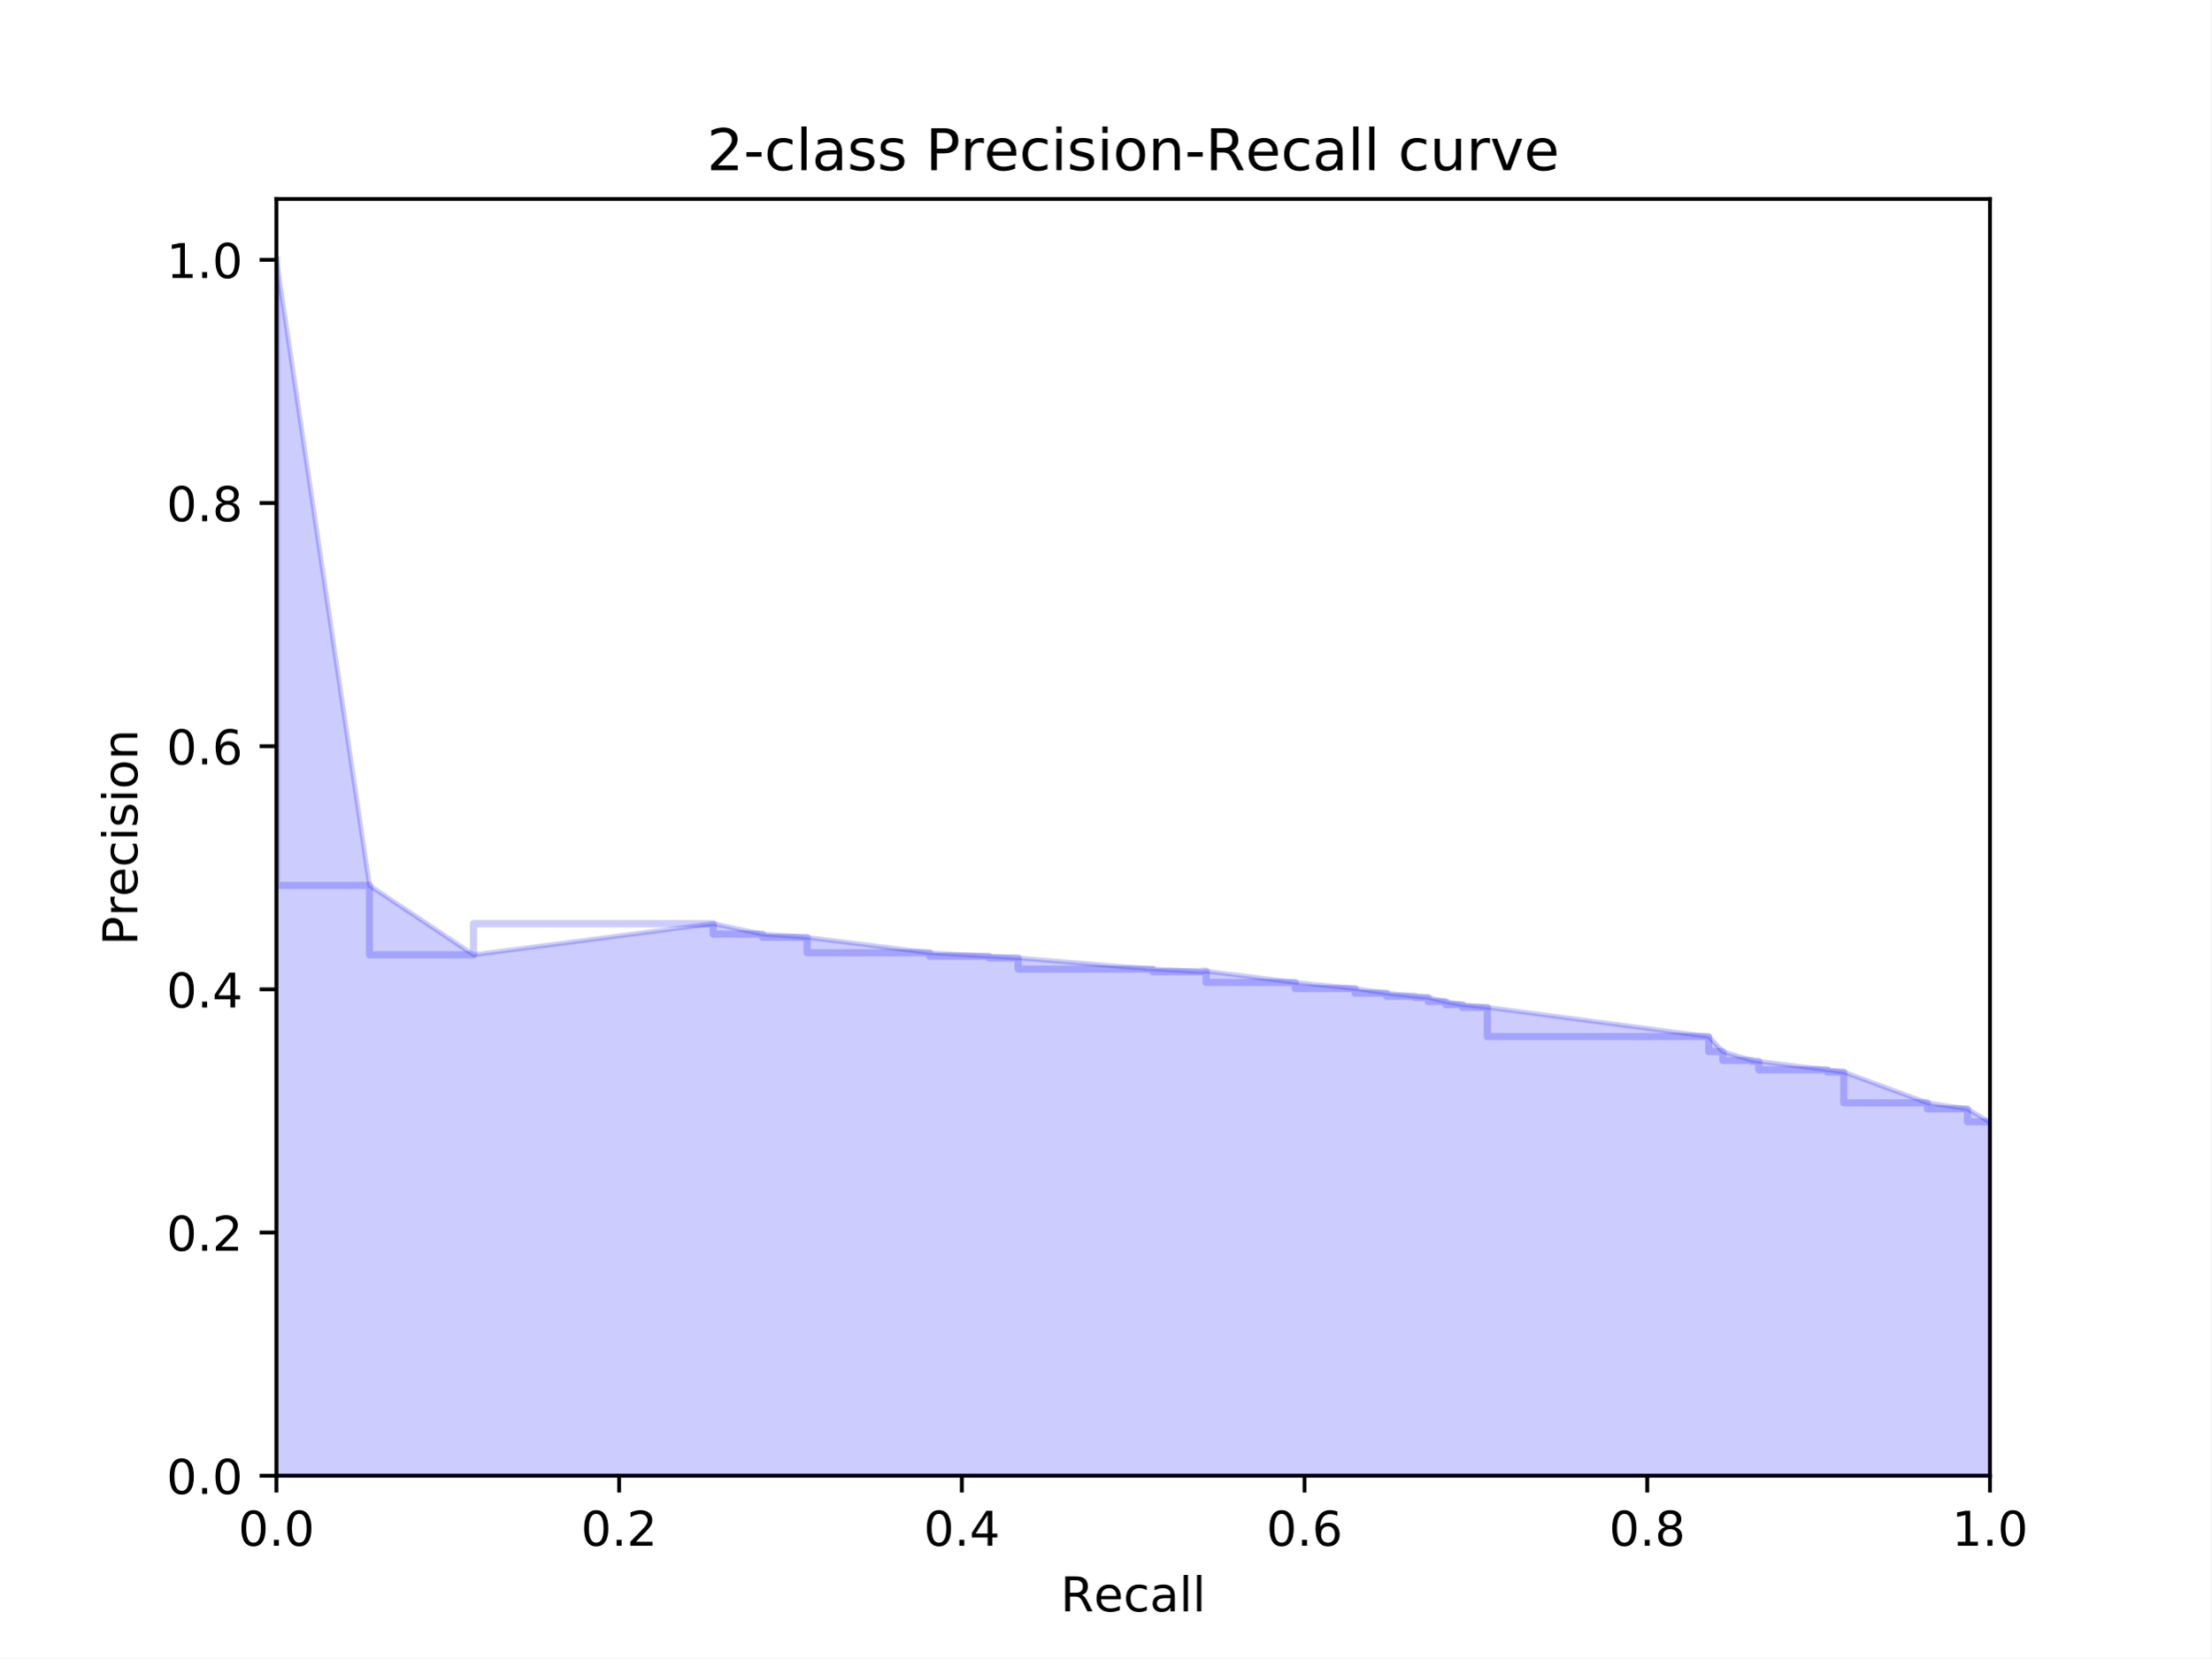
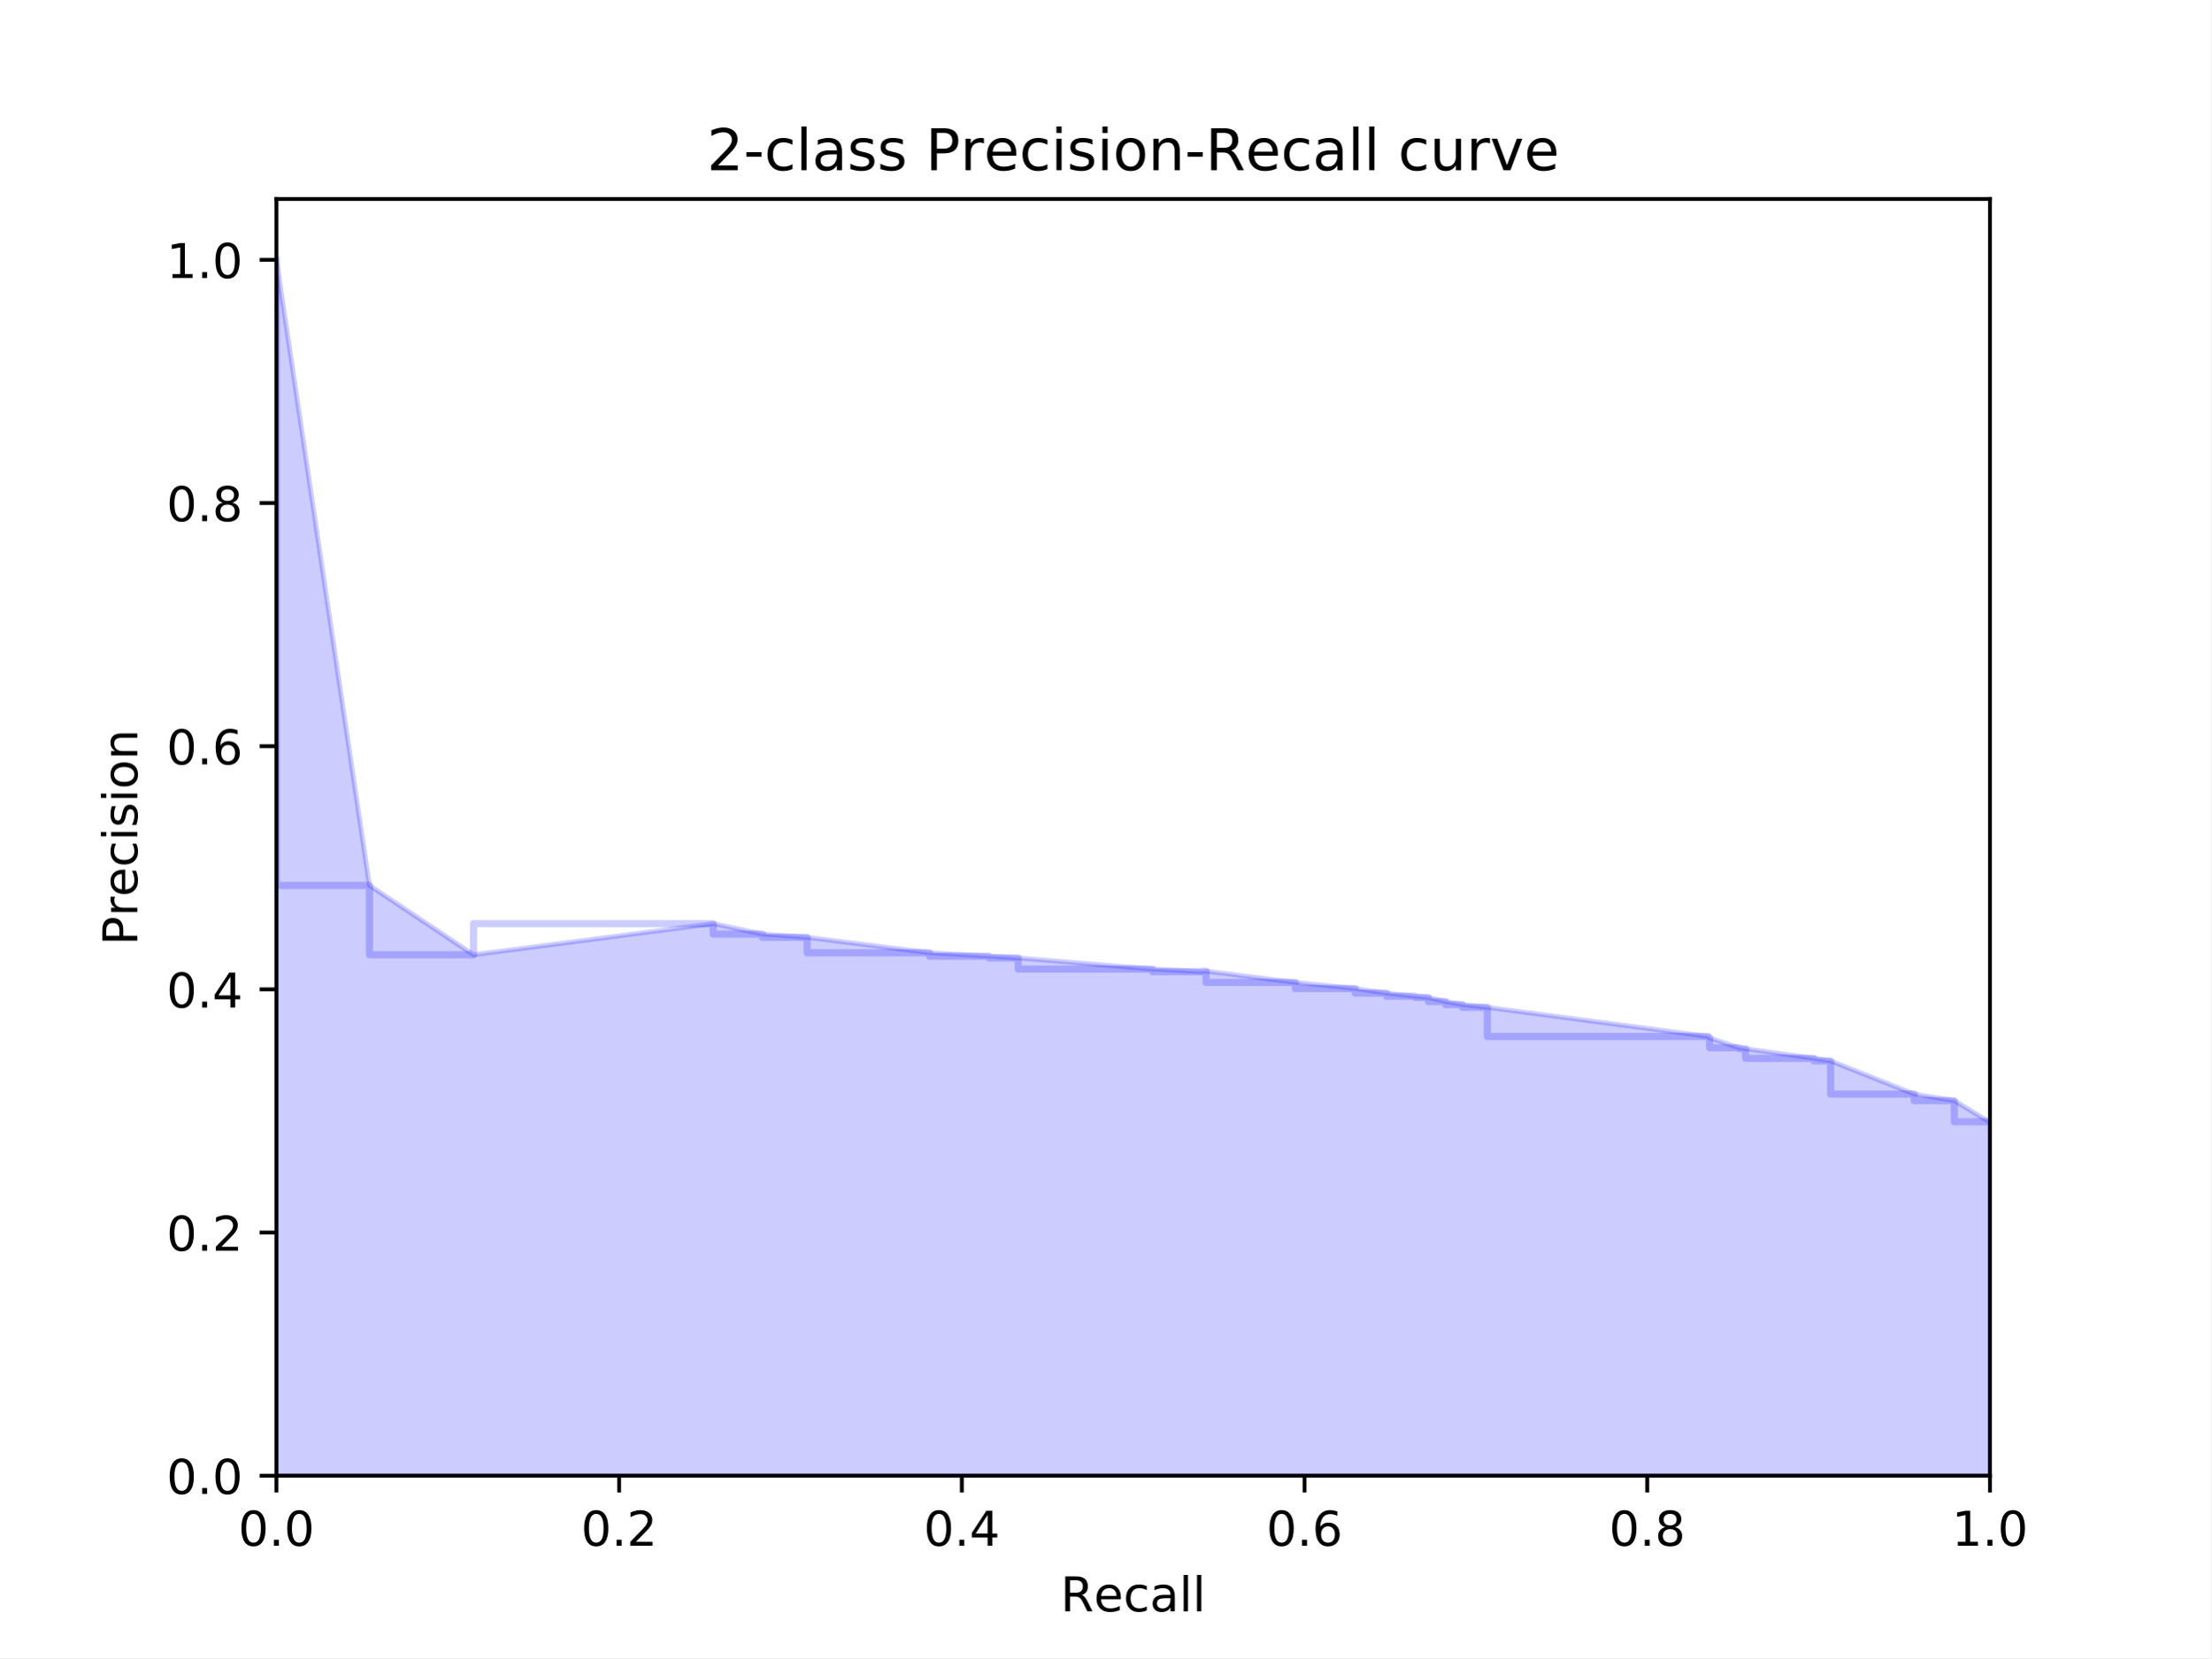
<svg xmlns="http://www.w3.org/2000/svg" xmlns:xlink="http://www.w3.org/1999/xlink" height="345.6pt" version="1.1" viewBox="0 0 460.8 345.6" width="460.8pt">
  <defs>
    <style type="text/css">
*{stroke-linecap:butt;stroke-linejoin:round;}
  </style>
  </defs>
  <g id="figure_1">
    <g id="patch_1">
      <path d="M 0 345.6  L 460.8 345.6  L 460.8 0  L 0 0  z " style="fill:#ffffff;" />
    </g>
    <g id="axes_1">
      <g id="patch_2">
        <path d="M 57.6 307.584  L 414.72 307.584  L 414.72 41.472  L 57.6 41.472  z " style="fill:#ffffff;" />
      </g>
      <g id="PolyCollection_1">
        <defs>
-           <path d="M 414.72 -38.016  L 414.72 -111.792  L 414.565 -111.781  L 410.015 -114.471  L 401.664 -115.732  L 384.238 -122.145  L 380.8 -122.625  L 366.528 -124.382  L 365.132 -124.562  L 359.031 -126.419  L 356.109 -129.549  L 309.96 -135.63  L 304.763 -136.2  L 301.273 -136.844  L 297.679 -137.666  L 297.524 -137.703  L 294.861 -137.944  L 288.992 -138.583  L 282.426 -139.551  L 269.938 -140.837  L 251.349 -143.175  L 250.47 -143.07  L 240.206 -143.605  L 212.181 -145.929  L 206.105 -146.291  L 193.721 -147.015  L 168.203 -150.219  L 158.921 -150.896  L 148.632 -153.085  L 98.682 -146.594  L 76.99 -161.045  L 57.6 -291.456  L 57.6 -38.016  L 57.6 -38.016  L 76.99 -38.016  L 98.682 -38.016  L 148.632 -38.016  L 158.921 -38.016  L 168.203 -38.016  L 193.721 -38.016  L 206.105 -38.016  L 212.181 -38.016  L 240.206 -38.016  L 250.47 -38.016  L 251.349 -38.016  L 269.938 -38.016  L 282.426 -38.016  L 288.992 -38.016  L 294.861 -38.016  L 297.524 -38.016  L 297.679 -38.016  L 301.273 -38.016  L 304.763 -38.016  L 309.96 -38.016  L 356.109 -38.016  L 359.031 -38.016  L 365.132 -38.016  L 366.528 -38.016  L 380.8 -38.016  L 384.238 -38.016  L 401.664 -38.016  L 410.015 -38.016  L 414.565 -38.016  L 414.72 -38.016  z " id="m37764a4704" style="stroke:#0000ff;stroke-opacity:0.2;" />
+           <path d="M 414.72 -38.016  L 414.72 -111.792  L 414.565 -111.781  L 407.274 -116.185  L 398.923 -117.558  L 381.498 -124.47  L 378.059 -125.006  L 363.788 -127.002  L 362.392 -127.207  L 356.29 -129.256  L 356.109 -129.549  L 309.96 -135.63  L 304.763 -136.2  L 301.273 -136.844  L 297.679 -137.666  L 297.524 -137.703  L 294.861 -137.944  L 288.992 -138.583  L 282.426 -139.551  L 269.938 -140.837  L 251.349 -143.175  L 250.47 -143.07  L 240.206 -143.605  L 212.181 -145.929  L 206.105 -146.291  L 193.721 -147.015  L 168.203 -150.219  L 158.921 -150.896  L 148.632 -153.085  L 98.682 -146.594  L 76.99 -161.045  L 57.6 -291.456  L 57.6 -38.016  L 57.6 -38.016  L 76.99 -38.016  L 98.682 -38.016  L 148.632 -38.016  L 158.921 -38.016  L 168.203 -38.016  L 193.721 -38.016  L 206.105 -38.016  L 212.181 -38.016  L 240.206 -38.016  L 250.47 -38.016  L 251.349 -38.016  L 269.938 -38.016  L 282.426 -38.016  L 288.992 -38.016  L 294.861 -38.016  L 297.524 -38.016  L 297.679 -38.016  L 301.273 -38.016  L 304.763 -38.016  L 309.96 -38.016  L 356.109 -38.016  L 356.29 -38.016  L 362.392 -38.016  L 363.788 -38.016  L 378.059 -38.016  L 381.498 -38.016  L 398.923 -38.016  L 407.274 -38.016  L 414.565 -38.016  L 414.72 -38.016  z " id="m7298409463" style="stroke:#0000ff;stroke-opacity:0.2;" />
        </defs>
-         <g clip-path="url(#p46b9b2c04e)">
-           <use style="fill:#0000ff;fill-opacity:0.2;stroke:#0000ff;stroke-opacity:0.2;" x="0" xlink:href="#m37764a4704" y="345.6" />
+         <g clip-path="url(#pbc07bf51e1)">
+           <use style="fill:#0000ff;fill-opacity:0.2;stroke:#0000ff;stroke-opacity:0.2;" x="0" xlink:href="#m7298409463" y="345.6" />
        </g>
      </g>
      <g id="matplotlib.axis_1">
        <g id="xtick_1">
          <g id="line2d_1">
            <defs>
-               <path d="M 0 0  L 0 3.5  " id="m2caf3a8de3" style="stroke:#000000;stroke-width:0.8;" />
-             </defs>
-             <g>
-               <use style="stroke:#000000;stroke-width:0.8;" x="57.6" xlink:href="#m2caf3a8de3" y="307.584" />
+               <path d="M 0 0  L 0 3.5  " id="mf06ce2be51" style="stroke:#000000;stroke-width:0.8;" />
+             </defs>
+             <g>
+               <use style="stroke:#000000;stroke-width:0.8;" x="57.6" xlink:href="#mf06ce2be51" y="307.584" />
            </g>
          </g>
          <g id="text_1">
            <defs>
              <path d="M 31.781 66.406  Q 24.172 66.406 20.328 58.906  Q 16.5 51.422 16.5 36.375  Q 16.5 21.391 20.328 13.891  Q 24.172 6.391 31.781 6.391  Q 39.453 6.391 43.281 13.891  Q 47.125 21.391 47.125 36.375  Q 47.125 51.422 43.281 58.906  Q 39.453 66.406 31.781 66.406  z M 31.781 74.219  Q 44.047 74.219 50.516 64.516  Q 56.984 54.828 56.984 36.375  Q 56.984 17.969 50.516 8.266  Q 44.047 -1.422 31.781 -1.422  Q 19.531 -1.422 13.062 8.266  Q 6.594 17.969 6.594 36.375  Q 6.594 54.828 13.062 64.516  Q 19.531 74.219 31.781 74.219  z " id="DejaVuSans-48" />
              <path d="M 10.688 12.406  L 21 12.406  L 21 0  L 10.688 0  z " id="DejaVuSans-46" />
            </defs>
            <g transform="translate(49.64844 322.1824)scale(0.1 -0.1)">
              <use xlink:href="#DejaVuSans-48" />
              <use x="63.623" xlink:href="#DejaVuSans-46" />
              <use x="95.41" xlink:href="#DejaVuSans-48" />
            </g>
          </g>
        </g>
        <g id="xtick_2">
          <g id="line2d_2">
            <g>
-               <use style="stroke:#000000;stroke-width:0.8;" x="129.024" xlink:href="#m2caf3a8de3" y="307.584" />
+               <use style="stroke:#000000;stroke-width:0.8;" x="129.024" xlink:href="#mf06ce2be51" y="307.584" />
            </g>
          </g>
          <g id="text_2">
            <defs>
              <path d="M 19.188 8.297  L 53.609 8.297  L 53.609 0  L 7.328 0  L 7.328 8.297  Q 12.938 14.109 22.625 23.891  Q 32.328 33.688 34.812 36.531  Q 39.547 41.844 41.422 45.531  Q 43.312 49.219 43.312 52.781  Q 43.312 58.594 39.234 62.25  Q 35.156 65.922 28.609 65.922  Q 23.969 65.922 18.812 64.312  Q 13.672 62.703 7.812 59.422  L 7.812 69.391  Q 13.766 71.781 18.938 73  Q 24.125 74.219 28.422 74.219  Q 39.75 74.219 46.484 68.547  Q 53.219 62.891 53.219 53.422  Q 53.219 48.922 51.531 44.891  Q 49.859 40.875 45.406 35.406  Q 44.188 33.984 37.641 27.219  Q 31.109 20.453 19.188 8.297  z " id="DejaVuSans-50" />
            </defs>
            <g transform="translate(121.0724 322.1824)scale(0.1 -0.1)">
              <use xlink:href="#DejaVuSans-48" />
              <use x="63.623" xlink:href="#DejaVuSans-46" />
              <use x="95.41" xlink:href="#DejaVuSans-50" />
            </g>
          </g>
        </g>
        <g id="xtick_3">
          <g id="line2d_3">
            <g>
-               <use style="stroke:#000000;stroke-width:0.8;" x="200.448" xlink:href="#m2caf3a8de3" y="307.584" />
+               <use style="stroke:#000000;stroke-width:0.8;" x="200.448" xlink:href="#mf06ce2be51" y="307.584" />
            </g>
          </g>
          <g id="text_3">
            <defs>
              <path d="M 37.797 64.312  L 12.891 25.391  L 37.797 25.391  z M 35.203 72.906  L 47.609 72.906  L 47.609 25.391  L 58.016 25.391  L 58.016 17.188  L 47.609 17.188  L 47.609 0  L 37.797 0  L 37.797 17.188  L 4.891 17.188  L 4.891 26.703  z " id="DejaVuSans-52" />
            </defs>
            <g transform="translate(192.4964 322.1824)scale(0.1 -0.1)">
              <use xlink:href="#DejaVuSans-48" />
              <use x="63.623" xlink:href="#DejaVuSans-46" />
              <use x="95.41" xlink:href="#DejaVuSans-52" />
            </g>
          </g>
        </g>
        <g id="xtick_4">
          <g id="line2d_4">
            <g>
-               <use style="stroke:#000000;stroke-width:0.8;" x="271.872" xlink:href="#m2caf3a8de3" y="307.584" />
+               <use style="stroke:#000000;stroke-width:0.8;" x="271.872" xlink:href="#mf06ce2be51" y="307.584" />
            </g>
          </g>
          <g id="text_4">
            <defs>
              <path d="M 33.016 40.375  Q 26.375 40.375 22.484 35.828  Q 18.609 31.297 18.609 23.391  Q 18.609 15.531 22.484 10.953  Q 26.375 6.391 33.016 6.391  Q 39.656 6.391 43.531 10.953  Q 47.406 15.531 47.406 23.391  Q 47.406 31.297 43.531 35.828  Q 39.656 40.375 33.016 40.375  z M 52.594 71.297  L 52.594 62.312  Q 48.875 64.062 45.094 64.984  Q 41.312 65.922 37.594 65.922  Q 27.828 65.922 22.672 59.328  Q 17.531 52.734 16.797 39.406  Q 19.672 43.656 24.016 45.922  Q 28.375 48.188 33.594 48.188  Q 44.578 48.188 50.953 41.516  Q 57.328 34.859 57.328 23.391  Q 57.328 12.156 50.688 5.359  Q 44.047 -1.422 33.016 -1.422  Q 20.359 -1.422 13.672 8.266  Q 6.984 17.969 6.984 36.375  Q 6.984 53.656 15.188 63.938  Q 23.391 74.219 37.203 74.219  Q 40.922 74.219 44.703 73.484  Q 48.484 72.75 52.594 71.297  z " id="DejaVuSans-54" />
            </defs>
            <g transform="translate(263.9204 322.1824)scale(0.1 -0.1)">
              <use xlink:href="#DejaVuSans-48" />
              <use x="63.623" xlink:href="#DejaVuSans-46" />
              <use x="95.41" xlink:href="#DejaVuSans-54" />
            </g>
          </g>
        </g>
        <g id="xtick_5">
          <g id="line2d_5">
            <g>
-               <use style="stroke:#000000;stroke-width:0.8;" x="343.296" xlink:href="#m2caf3a8de3" y="307.584" />
+               <use style="stroke:#000000;stroke-width:0.8;" x="343.296" xlink:href="#mf06ce2be51" y="307.584" />
            </g>
          </g>
          <g id="text_5">
            <defs>
              <path d="M 31.781 34.625  Q 24.75 34.625 20.719 30.859  Q 16.703 27.094 16.703 20.516  Q 16.703 13.922 20.719 10.156  Q 24.75 6.391 31.781 6.391  Q 38.812 6.391 42.859 10.172  Q 46.922 13.969 46.922 20.516  Q 46.922 27.094 42.891 30.859  Q 38.875 34.625 31.781 34.625  z M 21.922 38.812  Q 15.578 40.375 12.031 44.719  Q 8.5 49.078 8.5 55.328  Q 8.5 64.062 14.719 69.141  Q 20.953 74.219 31.781 74.219  Q 42.672 74.219 48.875 69.141  Q 55.078 64.062 55.078 55.328  Q 55.078 49.078 51.531 44.719  Q 48 40.375 41.703 38.812  Q 48.828 37.156 52.797 32.312  Q 56.781 27.484 56.781 20.516  Q 56.781 9.906 50.312 4.234  Q 43.844 -1.422 31.781 -1.422  Q 19.734 -1.422 13.25 4.234  Q 6.781 9.906 6.781 20.516  Q 6.781 27.484 10.781 32.312  Q 14.797 37.156 21.922 38.812  z M 18.312 54.391  Q 18.312 48.734 21.844 45.562  Q 25.391 42.391 31.781 42.391  Q 38.141 42.391 41.719 45.562  Q 45.312 48.734 45.312 54.391  Q 45.312 60.062 41.719 63.234  Q 38.141 66.406 31.781 66.406  Q 25.391 66.406 21.844 63.234  Q 18.312 60.062 18.312 54.391  z " id="DejaVuSans-56" />
            </defs>
            <g transform="translate(335.3444 322.1824)scale(0.1 -0.1)">
              <use xlink:href="#DejaVuSans-48" />
              <use x="63.623" xlink:href="#DejaVuSans-46" />
              <use x="95.41" xlink:href="#DejaVuSans-56" />
            </g>
          </g>
        </g>
        <g id="xtick_6">
          <g id="line2d_6">
            <g>
-               <use style="stroke:#000000;stroke-width:0.8;" x="414.72" xlink:href="#m2caf3a8de3" y="307.584" />
+               <use style="stroke:#000000;stroke-width:0.8;" x="414.72" xlink:href="#mf06ce2be51" y="307.584" />
            </g>
          </g>
          <g id="text_6">
            <defs>
              <path d="M 12.406 8.297  L 28.516 8.297  L 28.516 63.922  L 10.984 60.406  L 10.984 69.391  L 28.422 72.906  L 38.281 72.906  L 38.281 8.297  L 54.391 8.297  L 54.391 0  L 12.406 0  z " id="DejaVuSans-49" />
            </defs>
            <g transform="translate(406.7684 322.1824)scale(0.1 -0.1)">
              <use xlink:href="#DejaVuSans-49" />
              <use x="63.623" xlink:href="#DejaVuSans-46" />
              <use x="95.41" xlink:href="#DejaVuSans-48" />
            </g>
          </g>
        </g>
        <g id="text_7">
          <defs>
            <path d="M 44.391 34.188  Q 47.562 33.109 50.562 29.594  Q 53.562 26.078 56.594 19.922  L 66.609 0  L 56 0  L 46.688 18.703  Q 43.062 26.031 39.672 28.422  Q 36.281 30.812 30.422 30.812  L 19.672 30.812  L 19.672 0  L 9.812 0  L 9.812 72.906  L 32.078 72.906  Q 44.578 72.906 50.734 67.672  Q 56.891 62.453 56.891 51.906  Q 56.891 45.016 53.688 40.469  Q 50.484 35.938 44.391 34.188  z M 19.672 64.797  L 19.672 38.922  L 32.078 38.922  Q 39.203 38.922 42.844 42.219  Q 46.484 45.516 46.484 51.906  Q 46.484 58.297 42.844 61.547  Q 39.203 64.797 32.078 64.797  z " id="DejaVuSans-82" />
            <path d="M 56.203 29.594  L 56.203 25.203  L 14.891 25.203  Q 15.484 15.922 20.484 11.062  Q 25.484 6.203 34.422 6.203  Q 39.594 6.203 44.453 7.469  Q 49.312 8.734 54.109 11.281  L 54.109 2.781  Q 49.266 0.734 44.188 -0.344  Q 39.109 -1.422 33.891 -1.422  Q 20.797 -1.422 13.156 6.188  Q 5.516 13.812 5.516 26.812  Q 5.516 40.234 12.766 48.109  Q 20.016 56 32.328 56  Q 43.359 56 49.781 48.891  Q 56.203 41.797 56.203 29.594  z M 47.219 32.234  Q 47.125 39.594 43.094 43.984  Q 39.062 48.391 32.422 48.391  Q 24.906 48.391 20.391 44.141  Q 15.875 39.891 15.188 32.172  z " id="DejaVuSans-101" />
            <path d="M 48.781 52.594  L 48.781 44.188  Q 44.969 46.297 41.141 47.344  Q 37.312 48.391 33.406 48.391  Q 24.656 48.391 19.812 42.844  Q 14.984 37.312 14.984 27.297  Q 14.984 17.281 19.812 11.734  Q 24.656 6.203 33.406 6.203  Q 37.312 6.203 41.141 7.25  Q 44.969 8.297 48.781 10.406  L 48.781 2.094  Q 45.016 0.344 40.984 -0.531  Q 36.969 -1.422 32.422 -1.422  Q 20.062 -1.422 12.781 6.344  Q 5.516 14.109 5.516 27.297  Q 5.516 40.672 12.859 48.328  Q 20.219 56 33.016 56  Q 37.156 56 41.109 55.141  Q 45.062 54.297 48.781 52.594  z " id="DejaVuSans-99" />
            <path d="M 34.281 27.484  Q 23.391 27.484 19.188 25  Q 14.984 22.516 14.984 16.5  Q 14.984 11.719 18.141 8.906  Q 21.297 6.109 26.703 6.109  Q 34.188 6.109 38.703 11.406  Q 43.219 16.703 43.219 25.484  L 43.219 27.484  z M 52.203 31.203  L 52.203 0  L 43.219 0  L 43.219 8.297  Q 40.141 3.328 35.547 0.953  Q 30.953 -1.422 24.312 -1.422  Q 15.922 -1.422 10.953 3.297  Q 6 8.016 6 15.922  Q 6 25.141 12.172 29.828  Q 18.359 34.516 30.609 34.516  L 43.219 34.516  L 43.219 35.406  Q 43.219 41.609 39.141 45  Q 35.062 48.391 27.688 48.391  Q 23 48.391 18.547 47.266  Q 14.109 46.141 10.016 43.891  L 10.016 52.203  Q 14.938 54.109 19.578 55.047  Q 24.219 56 28.609 56  Q 40.484 56 46.344 49.844  Q 52.203 43.703 52.203 31.203  z " id="DejaVuSans-97" />
            <path d="M 9.422 75.984  L 18.406 75.984  L 18.406 0  L 9.422 0  z " id="DejaVuSans-108" />
          </defs>
          <g transform="translate(221.0209 335.8606)scale(0.1 -0.1)">
            <use xlink:href="#DejaVuSans-82" />
            <use x="69.42" xlink:href="#DejaVuSans-101" />
            <use x="130.943" xlink:href="#DejaVuSans-99" />
            <use x="185.924" xlink:href="#DejaVuSans-97" />
            <use x="247.203" xlink:href="#DejaVuSans-108" />
            <use x="274.986" xlink:href="#DejaVuSans-108" />
          </g>
        </g>
      </g>
      <g id="matplotlib.axis_2">
        <g id="ytick_1">
          <g id="line2d_7">
            <defs>
-               <path d="M 0 0  L -3.5 0  " id="m109a62452f" style="stroke:#000000;stroke-width:0.8;" />
-             </defs>
-             <g>
-               <use style="stroke:#000000;stroke-width:0.8;" x="57.6" xlink:href="#m109a62452f" y="307.584" />
+               <path d="M 0 0  L -3.5 0  " id="m5651c918b2" style="stroke:#000000;stroke-width:0.8;" />
+             </defs>
+             <g>
+               <use style="stroke:#000000;stroke-width:0.8;" x="57.6" xlink:href="#m5651c918b2" y="307.584" />
            </g>
          </g>
          <g id="text_8">
            <g transform="translate(34.69687 311.3832)scale(0.1 -0.1)">
              <use xlink:href="#DejaVuSans-48" />
              <use x="63.623" xlink:href="#DejaVuSans-46" />
              <use x="95.41" xlink:href="#DejaVuSans-48" />
            </g>
          </g>
        </g>
        <g id="ytick_2">
          <g id="line2d_8">
            <g>
-               <use style="stroke:#000000;stroke-width:0.8;" x="57.6" xlink:href="#m109a62452f" y="256.896" />
+               <use style="stroke:#000000;stroke-width:0.8;" x="57.6" xlink:href="#m5651c918b2" y="256.896" />
            </g>
          </g>
          <g id="text_9">
            <g transform="translate(34.69687 260.6952)scale(0.1 -0.1)">
              <use xlink:href="#DejaVuSans-48" />
              <use x="63.623" xlink:href="#DejaVuSans-46" />
              <use x="95.41" xlink:href="#DejaVuSans-50" />
            </g>
          </g>
        </g>
        <g id="ytick_3">
          <g id="line2d_9">
            <g>
-               <use style="stroke:#000000;stroke-width:0.8;" x="57.6" xlink:href="#m109a62452f" y="206.208" />
+               <use style="stroke:#000000;stroke-width:0.8;" x="57.6" xlink:href="#m5651c918b2" y="206.208" />
            </g>
          </g>
          <g id="text_10">
            <g transform="translate(34.69687 210.0072)scale(0.1 -0.1)">
              <use xlink:href="#DejaVuSans-48" />
              <use x="63.623" xlink:href="#DejaVuSans-46" />
              <use x="95.41" xlink:href="#DejaVuSans-52" />
            </g>
          </g>
        </g>
        <g id="ytick_4">
          <g id="line2d_10">
            <g>
-               <use style="stroke:#000000;stroke-width:0.8;" x="57.6" xlink:href="#m109a62452f" y="155.52" />
+               <use style="stroke:#000000;stroke-width:0.8;" x="57.6" xlink:href="#m5651c918b2" y="155.52" />
            </g>
          </g>
          <g id="text_11">
            <g transform="translate(34.69687 159.3192)scale(0.1 -0.1)">
              <use xlink:href="#DejaVuSans-48" />
              <use x="63.623" xlink:href="#DejaVuSans-46" />
              <use x="95.41" xlink:href="#DejaVuSans-54" />
            </g>
          </g>
        </g>
        <g id="ytick_5">
          <g id="line2d_11">
            <g>
-               <use style="stroke:#000000;stroke-width:0.8;" x="57.6" xlink:href="#m109a62452f" y="104.832" />
+               <use style="stroke:#000000;stroke-width:0.8;" x="57.6" xlink:href="#m5651c918b2" y="104.832" />
            </g>
          </g>
          <g id="text_12">
            <g transform="translate(34.69687 108.6312)scale(0.1 -0.1)">
              <use xlink:href="#DejaVuSans-48" />
              <use x="63.623" xlink:href="#DejaVuSans-46" />
              <use x="95.41" xlink:href="#DejaVuSans-56" />
            </g>
          </g>
        </g>
        <g id="ytick_6">
          <g id="line2d_12">
            <g>
-               <use style="stroke:#000000;stroke-width:0.8;" x="57.6" xlink:href="#m109a62452f" y="54.144" />
+               <use style="stroke:#000000;stroke-width:0.8;" x="57.6" xlink:href="#m5651c918b2" y="54.144" />
            </g>
          </g>
          <g id="text_13">
            <g transform="translate(34.69687 57.94322)scale(0.1 -0.1)">
              <use xlink:href="#DejaVuSans-49" />
              <use x="63.623" xlink:href="#DejaVuSans-46" />
              <use x="95.41" xlink:href="#DejaVuSans-48" />
            </g>
          </g>
        </g>
        <g id="text_14">
          <defs>
            <path d="M 19.672 64.797  L 19.672 37.406  L 32.078 37.406  Q 38.969 37.406 42.719 40.969  Q 46.484 44.531 46.484 51.125  Q 46.484 57.672 42.719 61.234  Q 38.969 64.797 32.078 64.797  z M 9.812 72.906  L 32.078 72.906  Q 44.344 72.906 50.609 67.359  Q 56.891 61.812 56.891 51.125  Q 56.891 40.328 50.609 34.812  Q 44.344 29.297 32.078 29.297  L 19.672 29.297  L 19.672 0  L 9.812 0  z " id="DejaVuSans-80" />
            <path d="M 41.109 46.297  Q 39.594 47.172 37.812 47.578  Q 36.031 48 33.891 48  Q 26.266 48 22.188 43.047  Q 18.109 38.094 18.109 28.812  L 18.109 0  L 9.078 0  L 9.078 54.688  L 18.109 54.688  L 18.109 46.188  Q 20.953 51.172 25.484 53.578  Q 30.031 56 36.531 56  Q 37.453 56 38.578 55.875  Q 39.703 55.766 41.062 55.516  z " id="DejaVuSans-114" />
            <path d="M 9.422 54.688  L 18.406 54.688  L 18.406 0  L 9.422 0  z M 9.422 75.984  L 18.406 75.984  L 18.406 64.594  L 9.422 64.594  z " id="DejaVuSans-105" />
            <path d="M 44.281 53.078  L 44.281 44.578  Q 40.484 46.531 36.375 47.5  Q 32.281 48.484 27.875 48.484  Q 21.188 48.484 17.844 46.438  Q 14.5 44.391 14.5 40.281  Q 14.5 37.156 16.891 35.375  Q 19.281 33.594 26.516 31.984  L 29.594 31.297  Q 39.156 29.25 43.188 25.516  Q 47.219 21.781 47.219 15.094  Q 47.219 7.469 41.188 3.016  Q 35.156 -1.422 24.609 -1.422  Q 20.219 -1.422 15.453 -0.562  Q 10.688 0.297 5.422 2  L 5.422 11.281  Q 10.406 8.688 15.234 7.391  Q 20.062 6.109 24.812 6.109  Q 31.156 6.109 34.562 8.281  Q 37.984 10.453 37.984 14.406  Q 37.984 18.062 35.516 20.016  Q 33.062 21.969 24.703 23.781  L 21.578 24.516  Q 13.234 26.266 9.516 29.906  Q 5.812 33.547 5.812 39.891  Q 5.812 47.609 11.281 51.797  Q 16.75 56 26.812 56  Q 31.781 56 36.172 55.266  Q 40.578 54.547 44.281 53.078  z " id="DejaVuSans-115" />
            <path d="M 30.609 48.391  Q 23.391 48.391 19.188 42.75  Q 14.984 37.109 14.984 27.297  Q 14.984 17.484 19.156 11.844  Q 23.344 6.203 30.609 6.203  Q 37.797 6.203 41.984 11.859  Q 46.188 17.531 46.188 27.297  Q 46.188 37.016 41.984 42.703  Q 37.797 48.391 30.609 48.391  z M 30.609 56  Q 42.328 56 49.016 48.375  Q 55.719 40.766 55.719 27.297  Q 55.719 13.875 49.016 6.219  Q 42.328 -1.422 30.609 -1.422  Q 18.844 -1.422 12.172 6.219  Q 5.516 13.875 5.516 27.297  Q 5.516 40.766 12.172 48.375  Q 18.844 56 30.609 56  z " id="DejaVuSans-111" />
            <path d="M 54.891 33.016  L 54.891 0  L 45.906 0  L 45.906 32.719  Q 45.906 40.484 42.875 44.328  Q 39.844 48.188 33.797 48.188  Q 26.516 48.188 22.312 43.547  Q 18.109 38.922 18.109 30.906  L 18.109 0  L 9.078 0  L 9.078 54.688  L 18.109 54.688  L 18.109 46.188  Q 21.344 51.125 25.703 53.562  Q 30.078 56 35.797 56  Q 45.219 56 50.047 50.172  Q 54.891 44.344 54.891 33.016  z " id="DejaVuSans-110" />
          </defs>
          <g transform="translate(28.61719 197.0327)rotate(-90)scale(0.1 -0.1)">
            <use xlink:href="#DejaVuSans-80" />
            <use x="60.287" xlink:href="#DejaVuSans-114" />
            <use x="101.369" xlink:href="#DejaVuSans-101" />
            <use x="162.893" xlink:href="#DejaVuSans-99" />
            <use x="217.873" xlink:href="#DejaVuSans-105" />
            <use x="245.656" xlink:href="#DejaVuSans-115" />
            <use x="297.756" xlink:href="#DejaVuSans-105" />
            <use x="325.539" xlink:href="#DejaVuSans-111" />
            <use x="386.721" xlink:href="#DejaVuSans-110" />
          </g>
        </g>
      </g>
      <g id="line2d_13">
-         <path clip-path="url(#p46b9b2c04e)" d="M 414.72 233.808  L 414.565 233.808  L 414.565 233.819  L 410.015 233.819  L 410.015 231.129  L 401.664 231.129  L 401.664 229.868  L 384.238 229.868  L 384.238 223.455  L 380.8 223.455  L 380.8 222.975  L 366.528 222.975  L 366.528 221.218  L 365.132 221.218  L 365.132 221.038  L 359.031 221.038  L 359.031 219.181  L 356.109 219.181  L 356.109 216.051  L 309.96 216.051  L 309.96 209.97  L 304.763 209.97  L 304.763 209.4  L 301.273 209.4  L 301.273 208.756  L 297.679 208.756  L 297.679 207.934  L 297.524 207.934  L 297.524 207.897  L 294.861 207.897  L 294.861 207.656  L 288.992 207.656  L 288.992 207.017  L 282.426 207.017  L 282.426 206.049  L 269.938 206.049  L 269.938 204.763  L 251.349 204.763  L 251.349 202.425  L 250.47 202.425  L 250.47 202.53  L 240.206 202.53  L 240.206 201.995  L 212.181 201.995  L 212.181 199.671  L 206.105 199.671  L 206.105 199.309  L 193.721 199.309  L 193.721 198.585  L 168.203 198.585  L 168.203 195.381  L 158.921 195.381  L 158.921 194.704  L 148.632 194.704  L 148.632 192.515  L 98.682 192.515  L 98.682 199.006  L 76.99 199.006  L 76.99 184.555  L 57.6 184.555  L 57.6 54.144  " style="fill:none;stroke:#0000ff;stroke-linecap:square;stroke-opacity:0.2;stroke-width:1.5;" />
+         <path clip-path="url(#pbc07bf51e1)" d="M 414.72 233.808  L 414.565 233.808  L 414.565 233.819  L 407.274 233.819  L 407.274 229.415  L 398.923 229.415  L 398.923 228.042  L 381.498 228.042  L 381.498 221.13  L 378.059 221.13  L 378.059 220.594  L 363.788 220.594  L 363.788 218.598  L 362.392 218.598  L 362.392 218.393  L 356.29 218.393  L 356.29 216.344  L 356.109 216.344  L 356.109 216.051  L 309.96 216.051  L 309.96 209.97  L 304.763 209.97  L 304.763 209.4  L 301.273 209.4  L 301.273 208.756  L 297.679 208.756  L 297.679 207.934  L 297.524 207.934  L 297.524 207.897  L 294.861 207.897  L 294.861 207.656  L 288.992 207.656  L 288.992 207.017  L 282.426 207.017  L 282.426 206.049  L 269.938 206.049  L 269.938 204.763  L 251.349 204.763  L 251.349 202.425  L 250.47 202.425  L 250.47 202.53  L 240.206 202.53  L 240.206 201.995  L 212.181 201.995  L 212.181 199.671  L 206.105 199.671  L 206.105 199.309  L 193.721 199.309  L 193.721 198.585  L 168.203 198.585  L 168.203 195.381  L 158.921 195.381  L 158.921 194.704  L 148.632 194.704  L 148.632 192.515  L 98.682 192.515  L 98.682 199.006  L 76.99 199.006  L 76.99 184.555  L 57.6 184.555  L 57.6 54.144  " style="fill:none;stroke:#0000ff;stroke-linecap:square;stroke-opacity:0.2;stroke-width:1.5;" />
      </g>
      <g id="patch_3">
        <path d="M 57.6 307.584  L 57.6 41.472  " style="fill:none;stroke:#000000;stroke-linecap:square;stroke-linejoin:miter;stroke-width:0.8;" />
      </g>
      <g id="patch_4">
        <path d="M 414.72 307.584  L 414.72 41.472  " style="fill:none;stroke:#000000;stroke-linecap:square;stroke-linejoin:miter;stroke-width:0.8;" />
      </g>
      <g id="patch_5">
        <path d="M 57.6 307.584  L 414.72 307.584  " style="fill:none;stroke:#000000;stroke-linecap:square;stroke-linejoin:miter;stroke-width:0.8;" />
      </g>
      <g id="patch_6">
        <path d="M 57.6 41.472  L 414.72 41.472  " style="fill:none;stroke:#000000;stroke-linecap:square;stroke-linejoin:miter;stroke-width:0.8;" />
      </g>
      <g id="text_15">
        <defs>
          <path d="M 4.891 31.391  L 31.203 31.391  L 31.203 23.391  L 4.891 23.391  z " id="DejaVuSans-45" />
          <path id="DejaVuSans-32" />
          <path d="M 8.5 21.578  L 8.5 54.688  L 17.484 54.688  L 17.484 21.922  Q 17.484 14.156 20.5 10.266  Q 23.531 6.391 29.594 6.391  Q 36.859 6.391 41.078 11.031  Q 45.312 15.672 45.312 23.688  L 45.312 54.688  L 54.297 54.688  L 54.297 0  L 45.312 0  L 45.312 8.406  Q 42.047 3.422 37.719 1  Q 33.406 -1.422 27.688 -1.422  Q 18.266 -1.422 13.375 4.438  Q 8.5 10.297 8.5 21.578  z M 31.109 56  z " id="DejaVuSans-117" />
          <path d="M 2.984 54.688  L 12.5 54.688  L 29.594 8.797  L 46.688 54.688  L 56.203 54.688  L 35.688 0  L 23.484 0  z " id="DejaVuSans-118" />
        </defs>
        <g transform="translate(147.3216 35.472)scale(0.12 -0.12)">
          <use xlink:href="#DejaVuSans-50" />
          <use x="63.623" xlink:href="#DejaVuSans-45" />
          <use x="99.707" xlink:href="#DejaVuSans-99" />
          <use x="154.688" xlink:href="#DejaVuSans-108" />
          <use x="182.471" xlink:href="#DejaVuSans-97" />
          <use x="243.75" xlink:href="#DejaVuSans-115" />
          <use x="295.85" xlink:href="#DejaVuSans-115" />
          <use x="347.949" xlink:href="#DejaVuSans-32" />
          <use x="379.736" xlink:href="#DejaVuSans-80" />
          <use x="440.023" xlink:href="#DejaVuSans-114" />
          <use x="481.105" xlink:href="#DejaVuSans-101" />
          <use x="542.629" xlink:href="#DejaVuSans-99" />
          <use x="597.609" xlink:href="#DejaVuSans-105" />
          <use x="625.393" xlink:href="#DejaVuSans-115" />
          <use x="677.492" xlink:href="#DejaVuSans-105" />
          <use x="705.275" xlink:href="#DejaVuSans-111" />
          <use x="766.457" xlink:href="#DejaVuSans-110" />
          <use x="829.836" xlink:href="#DejaVuSans-45" />
          <use x="865.92" xlink:href="#DejaVuSans-82" />
          <use x="935.34" xlink:href="#DejaVuSans-101" />
          <use x="996.863" xlink:href="#DejaVuSans-99" />
          <use x="1051.844" xlink:href="#DejaVuSans-97" />
          <use x="1113.123" xlink:href="#DejaVuSans-108" />
          <use x="1140.906" xlink:href="#DejaVuSans-108" />
          <use x="1168.689" xlink:href="#DejaVuSans-32" />
          <use x="1200.477" xlink:href="#DejaVuSans-99" />
          <use x="1255.457" xlink:href="#DejaVuSans-117" />
          <use x="1318.836" xlink:href="#DejaVuSans-114" />
          <use x="1359.949" xlink:href="#DejaVuSans-118" />
          <use x="1419.129" xlink:href="#DejaVuSans-101" />
        </g>
      </g>
    </g>
  </g>
  <defs>
-     <clipPath id="p46b9b2c04e">
+     <clipPath id="pbc07bf51e1">
      <rect height="266.112" width="357.12" x="57.6" y="41.472" />
    </clipPath>
  </defs>
</svg>
